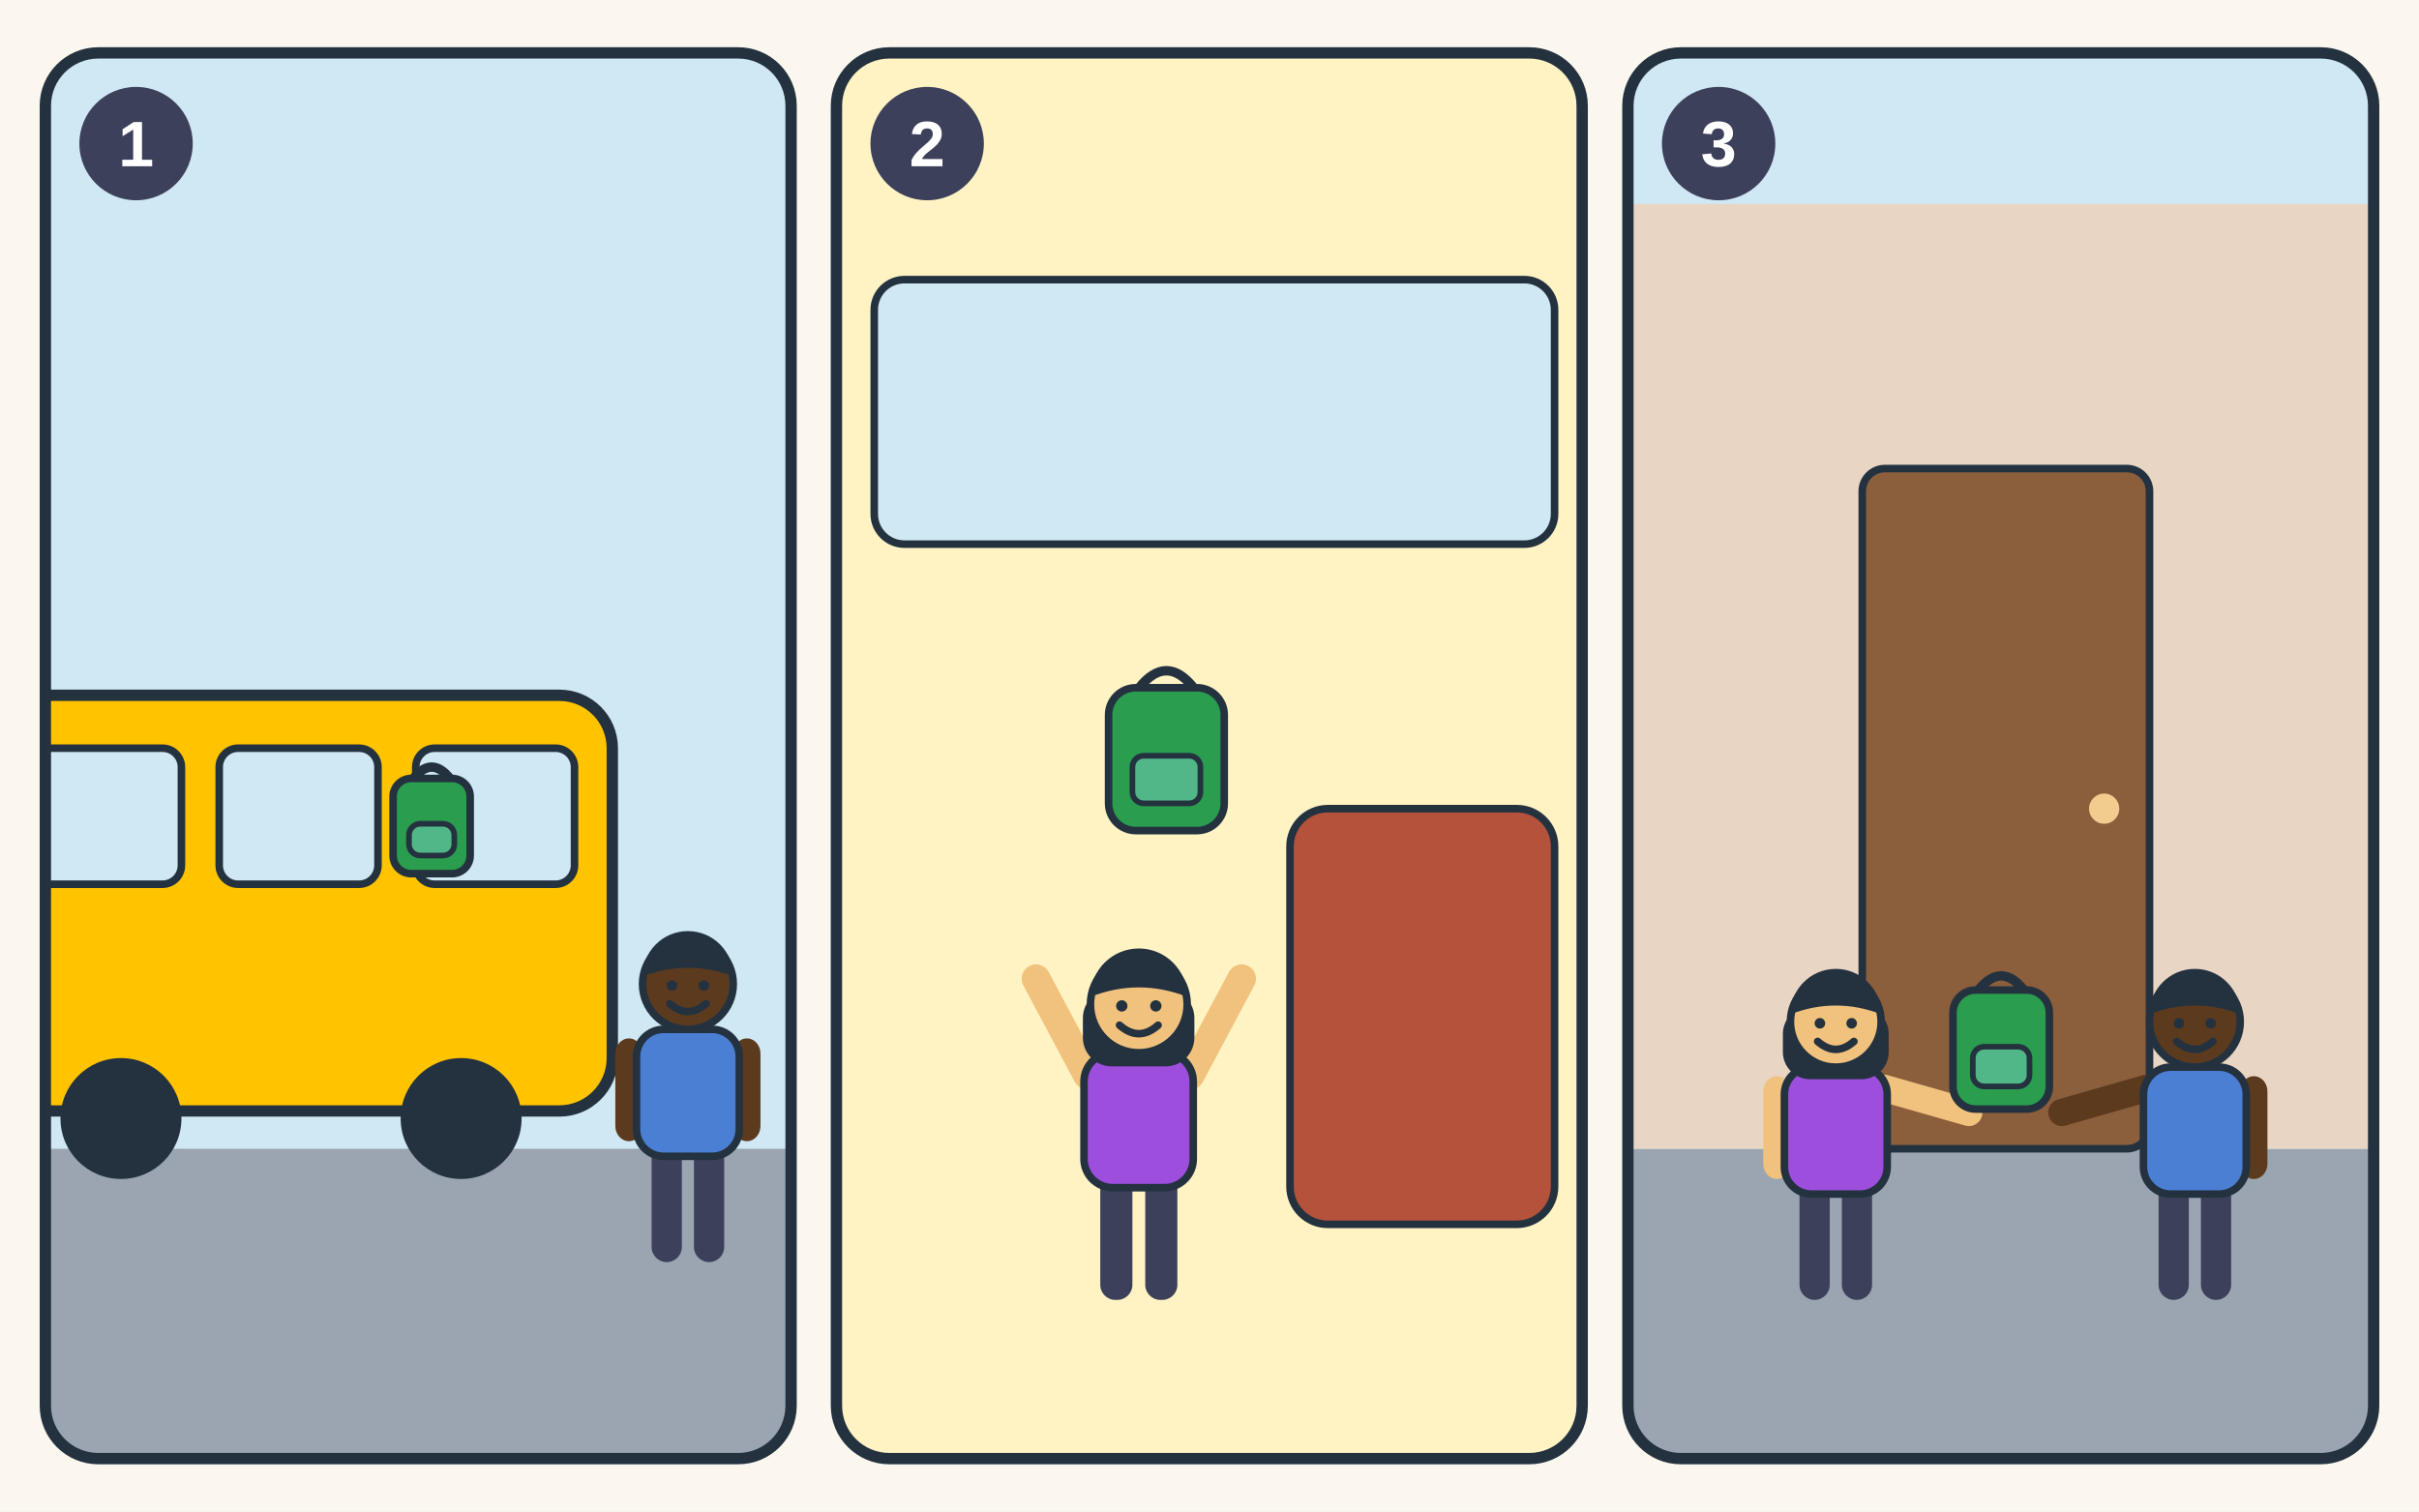
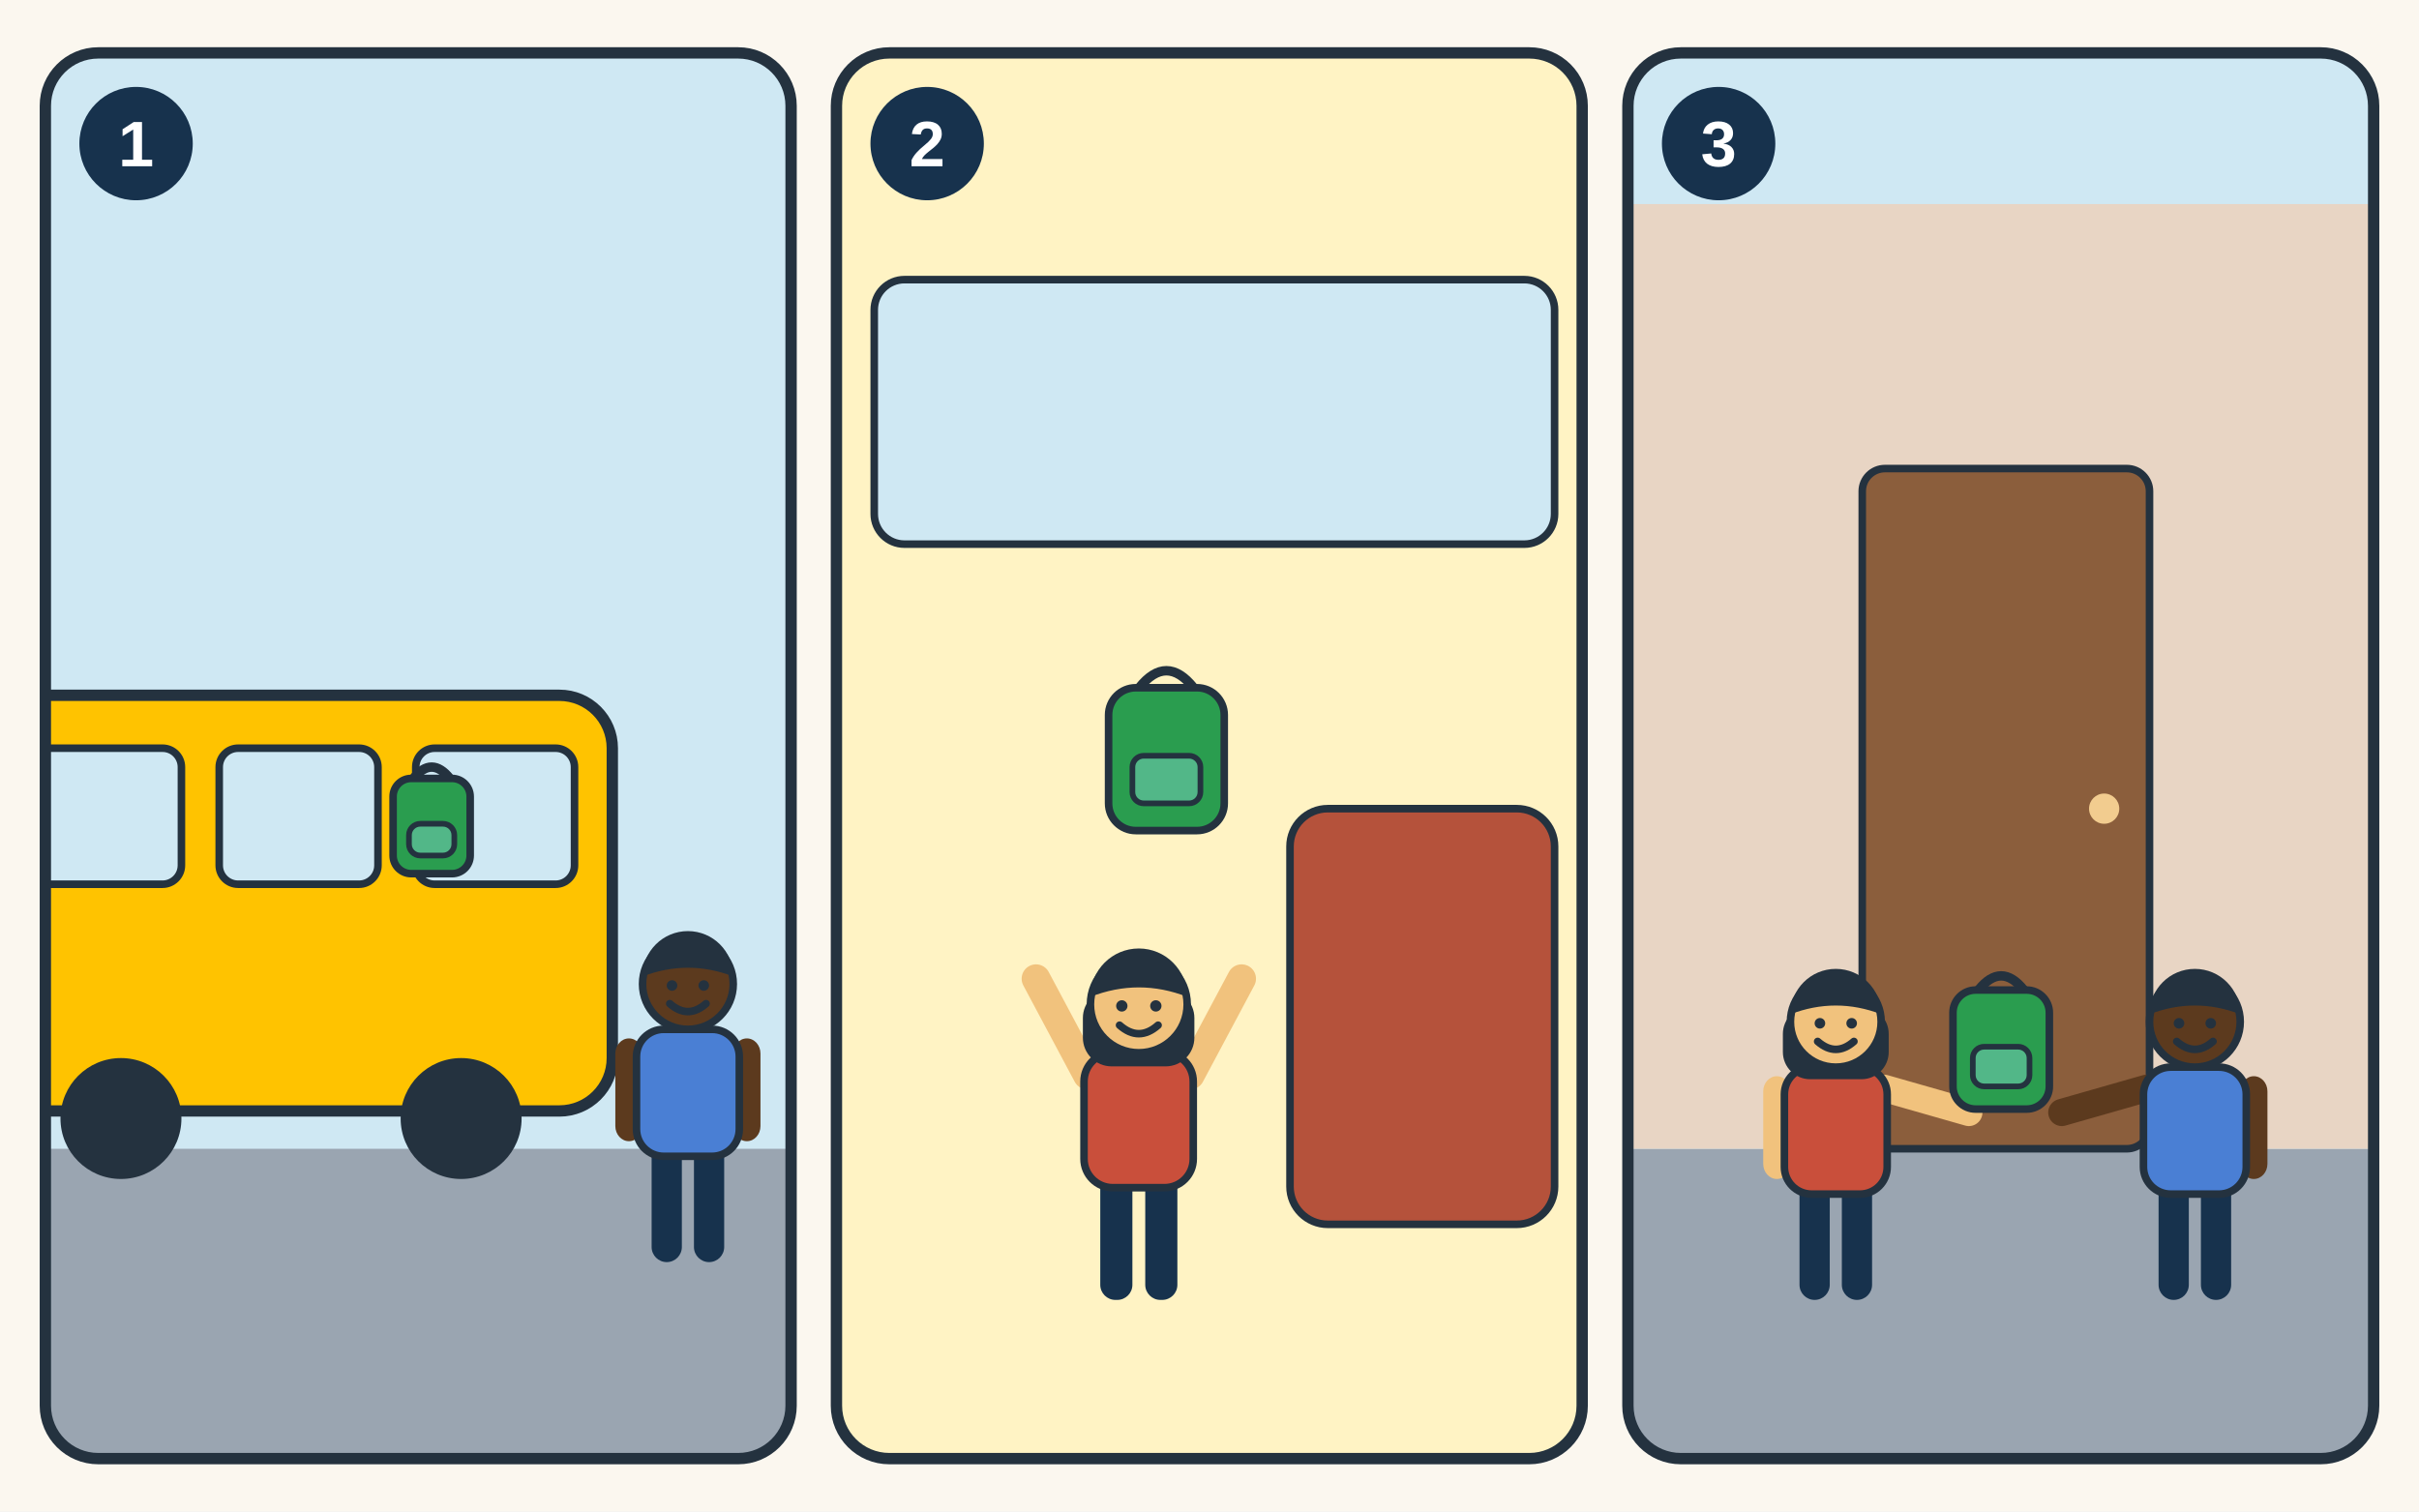
<svg xmlns="http://www.w3.org/2000/svg" viewBox="0 0 640 400" width="640" height="400" role="img">
  <rect width="640" height="400" fill="#fbf7ef" />
  <g transform="translate(12.0 14)">
    <clipPath id="w35p3-0">
      <rect width="197.3" height="372" rx="14" />
    </clipPath>
    <g clip-path="url(#w35p3-0)">
      <rect width="197.3" height="372" fill="#cfe8f3" />
      <rect y="290" width="197.3" height="82" fill="#9aa5b1" />
      <rect x="-20" y="170" width="170" height="110" rx="14" fill="#ffc300" stroke="#24323f" stroke-width="3" />
      <rect x="-6" y="184" width="42" height="36" rx="5" fill="#cfe8f3" stroke="#24323f" stroke-width="2" />
      <rect x="46" y="184" width="42" height="36" rx="5" fill="#cfe8f3" stroke="#24323f" stroke-width="2" />
      <rect x="98" y="184" width="42" height="36" rx="5" fill="#cfe8f3" stroke="#24323f" stroke-width="2" />
      <circle cx="20" cy="282" r="16" fill="#24323f" />
      <circle cx="110" cy="282" r="16" fill="#24323f" />
      <rect x="92" y="192" width="20.4" height="25.2" rx="4.8" fill="#2a9d4f" stroke="#24323f" stroke-width="2" />
      <rect x="96.2" y="204.0" width="12.0" height="8.4" rx="3" fill="#52b788" stroke="#24323f" stroke-width="1.5" />
      <path d="M97.4 192 Q102.2 186.0 107.0 192" stroke="#24323f" stroke-width="2.5" fill="none" />
-       <rect x="160.4" y="288.0" width="8.0" height="32.0" rx="4" fill="#3d405b" />
-       <rect x="171.6" y="288.0" width="8.0" height="32.0" rx="4" fill="#3d405b" />
+       <rect x="160.4" y="288.0" width="8.0" height="32.0" rx="4" fill="#17324d" />
+       <rect x="171.6" y="288.0" width="8.0" height="32.0" rx="4" fill="#17324d" />
      <rect x="150.8" y="260.8" width="7.2" height="27.2" rx="4" fill="#5c3a1e" />
      <rect x="182.0" y="260.8" width="7.2" height="27.2" rx="4" fill="#5c3a1e" />
      <rect x="156.4" y="258.4" width="27.2" height="33.6" rx="7.2" fill="#4a7fd4" stroke="#24323f" stroke-width="2" />
      <circle cx="170.0" cy="246.4" r="12.0" fill="#5c3a1e" stroke="#24323f" stroke-width="2" />
      <path d="M158.0 244.4 A12.0 12.0 0 0 1 182.0 244.4 Q170.0 239.8 158.0 244.4Z" fill="#24323f" />
      <circle cx="165.8" cy="246.8" r="1.4" fill="#24323f" />
      <circle cx="174.2" cy="246.8" r="1.4" fill="#24323f" />
      <path d="M165.2 251.6 Q170.0 255.8 174.8 251.6" stroke="#24323f" stroke-width="2" fill="none" stroke-linecap="round" />
      <path d="M150 330 l-14 0 M196 330 l14 0" stroke="#24323f" stroke-width="0" />
    </g>
    <rect width="197.3" height="372" rx="14" fill="none" stroke="#24323f" stroke-width="3" />
-     <circle cx="24" cy="24" r="15" fill="#3d405b" />
+     <circle cx="24" cy="24" r="15" fill="#17324d" />
    <text x="24" y="30" text-anchor="middle" font-family="Arial, sans-serif" font-size="17" font-weight="700" fill="#fff">1</text>
  </g>
  <g transform="translate(221.3 14)">
    <clipPath id="w35p3-1">
      <rect width="197.3" height="372" rx="14" />
    </clipPath>
    <g clip-path="url(#w35p3-1)">
      <rect width="197.3" height="372" fill="#cfe8f3" />
      <rect y="290" width="197.3" height="82" fill="#9aa5b1" />
      <rect width="200" height="372" fill="#fff3c4" />
      <rect x="10" y="60" width="180" height="70" rx="8" fill="#cfe8f3" stroke="#24323f" stroke-width="2" />
      <rect x="120" y="200" width="70" height="110" rx="10" fill="#b5523b" stroke="#24323f" stroke-width="2" />
-       <rect x="69.8" y="296.0" width="8.5" height="34.0" rx="4" fill="#3d405b" />
-       <rect x="81.7" y="296.0" width="8.5" height="34.0" rx="4" fill="#3d405b" />
+       <rect x="69.8" y="296.0" width="8.5" height="34.0" rx="4" fill="#17324d" />
+       <rect x="81.7" y="296.0" width="8.5" height="34.0" rx="4" fill="#17324d" />
      <line x1="66.4" y1="270.5" x2="52.8" y2="245.0" stroke="#f1c27d" stroke-width="7.6" stroke-linecap="round" />
      <line x1="93.6" y1="270.5" x2="107.2" y2="245.0" stroke="#f1c27d" stroke-width="7.6" stroke-linecap="round" />
-       <rect x="65.5" y="264.6" width="28.9" height="35.7" rx="7.6" fill="#9d4edd" stroke="#24323f" stroke-width="2" />
+       <rect x="65.5" y="264.6" width="28.9" height="35.7" rx="7.6" fill="#c94f3b" stroke="#24323f" stroke-width="2" />
      <rect x="65.2" y="247.8" width="29.5" height="20.4" rx="7.6" fill="#24323f" />
      <circle cx="80.0" cy="251.8" r="12.8" fill="#f1c27d" stroke="#24323f" stroke-width="2" />
      <path d="M67.2 249.8 A12.8 12.8 0 0 1 92.8 249.8 Q80.0 244.8 67.2 249.8Z" fill="#24323f" />
      <circle cx="75.5" cy="252.2" r="1.5" fill="#24323f" />
      <circle cx="84.5" cy="252.2" r="1.5" fill="#24323f" />
      <path d="M74.9 257.3 Q80.0 261.8 85.1 257.3" stroke="#24323f" stroke-width="2" fill="none" stroke-linecap="round" />
      <rect x="72" y="168" width="30.6" height="37.8" rx="7.2" fill="#2a9d4f" stroke="#24323f" stroke-width="2" />
      <rect x="78.3" y="186.0" width="18.0" height="12.6" rx="3" fill="#52b788" stroke="#24323f" stroke-width="1.5" />
      <path d="M80.1 168 Q87.3 159.0 94.5 168" stroke="#24323f" stroke-width="2.5" fill="none" />
    </g>
    <rect width="197.3" height="372" rx="14" fill="none" stroke="#24323f" stroke-width="3" />
-     <circle cx="24" cy="24" r="15" fill="#3d405b" />
+     <circle cx="24" cy="24" r="15" fill="#17324d" />
    <text x="24" y="30" text-anchor="middle" font-family="Arial, sans-serif" font-size="17" font-weight="700" fill="#fff">2</text>
  </g>
  <g transform="translate(430.7 14)">
    <clipPath id="w35p3-2">
      <rect width="197.3" height="372" rx="14" />
    </clipPath>
    <g clip-path="url(#w35p3-2)">
      <rect width="197.3" height="372" fill="#cfe8f3" />
      <rect y="290" width="197.3" height="82" fill="#9aa5b1" />
      <rect y="40" width="200" height="250" fill="#e8d5c4" />
      <rect x="62" y="110" width="76" height="180" rx="6" fill="#8b5e3c" stroke="#24323f" stroke-width="2" />
      <circle cx="126" cy="200" r="4" fill="#f2cc8f" />
-       <rect x="45.4" y="298.0" width="8.0" height="32.0" rx="4" fill="#3d405b" />
-       <rect x="56.6" y="298.0" width="8.0" height="32.0" rx="4" fill="#3d405b" />
+       <rect x="45.4" y="298.0" width="8.0" height="32.0" rx="4" fill="#17324d" />
+       <rect x="56.6" y="298.0" width="8.0" height="32.0" rx="4" fill="#17324d" />
      <rect x="35.8" y="270.8" width="7.2" height="27.2" rx="4" fill="#f1c27d" />
      <line x1="67.8" y1="274.0" x2="90.2" y2="280.4" stroke="#f1c27d" stroke-width="7.2" stroke-linecap="round" />
-       <rect x="41.4" y="268.4" width="27.2" height="33.6" rx="7.2" fill="#9d4edd" stroke="#24323f" stroke-width="2" />
+       <rect x="41.4" y="268.4" width="27.2" height="33.6" rx="7.2" fill="#c94f3b" stroke="#24323f" stroke-width="2" />
      <rect x="41.0" y="252.4" width="28.0" height="19.2" rx="7.2" fill="#24323f" />
      <circle cx="55.0" cy="256.4" r="12.0" fill="#f1c27d" stroke="#24323f" stroke-width="2" />
      <path d="M43.0 254.4 A12.0 12.0 0 0 1 67.0 254.4 Q55.0 249.8 43.0 254.4Z" fill="#24323f" />
      <circle cx="50.8" cy="256.8" r="1.4" fill="#24323f" />
      <circle cx="59.2" cy="256.8" r="1.4" fill="#24323f" />
      <path d="M50.2 261.6 Q55.0 265.8 59.8 261.6" stroke="#24323f" stroke-width="2" fill="none" stroke-linecap="round" />
-       <rect x="140.4" y="298.0" width="8.0" height="32.0" rx="4" fill="#3d405b" />
-       <rect x="151.6" y="298.0" width="8.0" height="32.0" rx="4" fill="#3d405b" />
+       <rect x="140.4" y="298.0" width="8.0" height="32.0" rx="4" fill="#17324d" />
+       <rect x="151.6" y="298.0" width="8.0" height="32.0" rx="4" fill="#17324d" />
      <line x1="137.2" y1="274.0" x2="114.8" y2="280.4" stroke="#5c3a1e" stroke-width="7.2" stroke-linecap="round" />
      <rect x="162.0" y="270.8" width="7.2" height="27.2" rx="4" fill="#5c3a1e" />
      <rect x="136.4" y="268.4" width="27.2" height="33.6" rx="7.2" fill="#4a7fd4" stroke="#24323f" stroke-width="2" />
      <circle cx="150.0" cy="256.4" r="12.0" fill="#5c3a1e" stroke="#24323f" stroke-width="2" />
      <path d="M138.0 254.4 A12.0 12.0 0 0 1 162.0 254.4 Q150.0 249.8 138.0 254.4Z" fill="#24323f" />
      <circle cx="145.8" cy="256.8" r="1.4" fill="#24323f" />
      <circle cx="154.2" cy="256.8" r="1.4" fill="#24323f" />
      <path d="M145.2 261.6 Q150.0 265.8 154.8 261.6" stroke="#24323f" stroke-width="2" fill="none" stroke-linecap="round" />
      <rect x="86" y="248" width="25.5" height="31.5" rx="6.0" fill="#2a9d4f" stroke="#24323f" stroke-width="2" />
      <rect x="91.25" y="263.0" width="15.0" height="10.5" rx="3" fill="#52b788" stroke="#24323f" stroke-width="1.5" />
      <path d="M92.75 248 Q98.75 240.5 104.75 248" stroke="#24323f" stroke-width="2.5" fill="none" />
    </g>
    <rect width="197.3" height="372" rx="14" fill="none" stroke="#24323f" stroke-width="3" />
-     <circle cx="24" cy="24" r="15" fill="#3d405b" />
+     <circle cx="24" cy="24" r="15" fill="#17324d" />
    <text x="24" y="30" text-anchor="middle" font-family="Arial, sans-serif" font-size="17" font-weight="700" fill="#fff">3</text>
  </g>
</svg>
